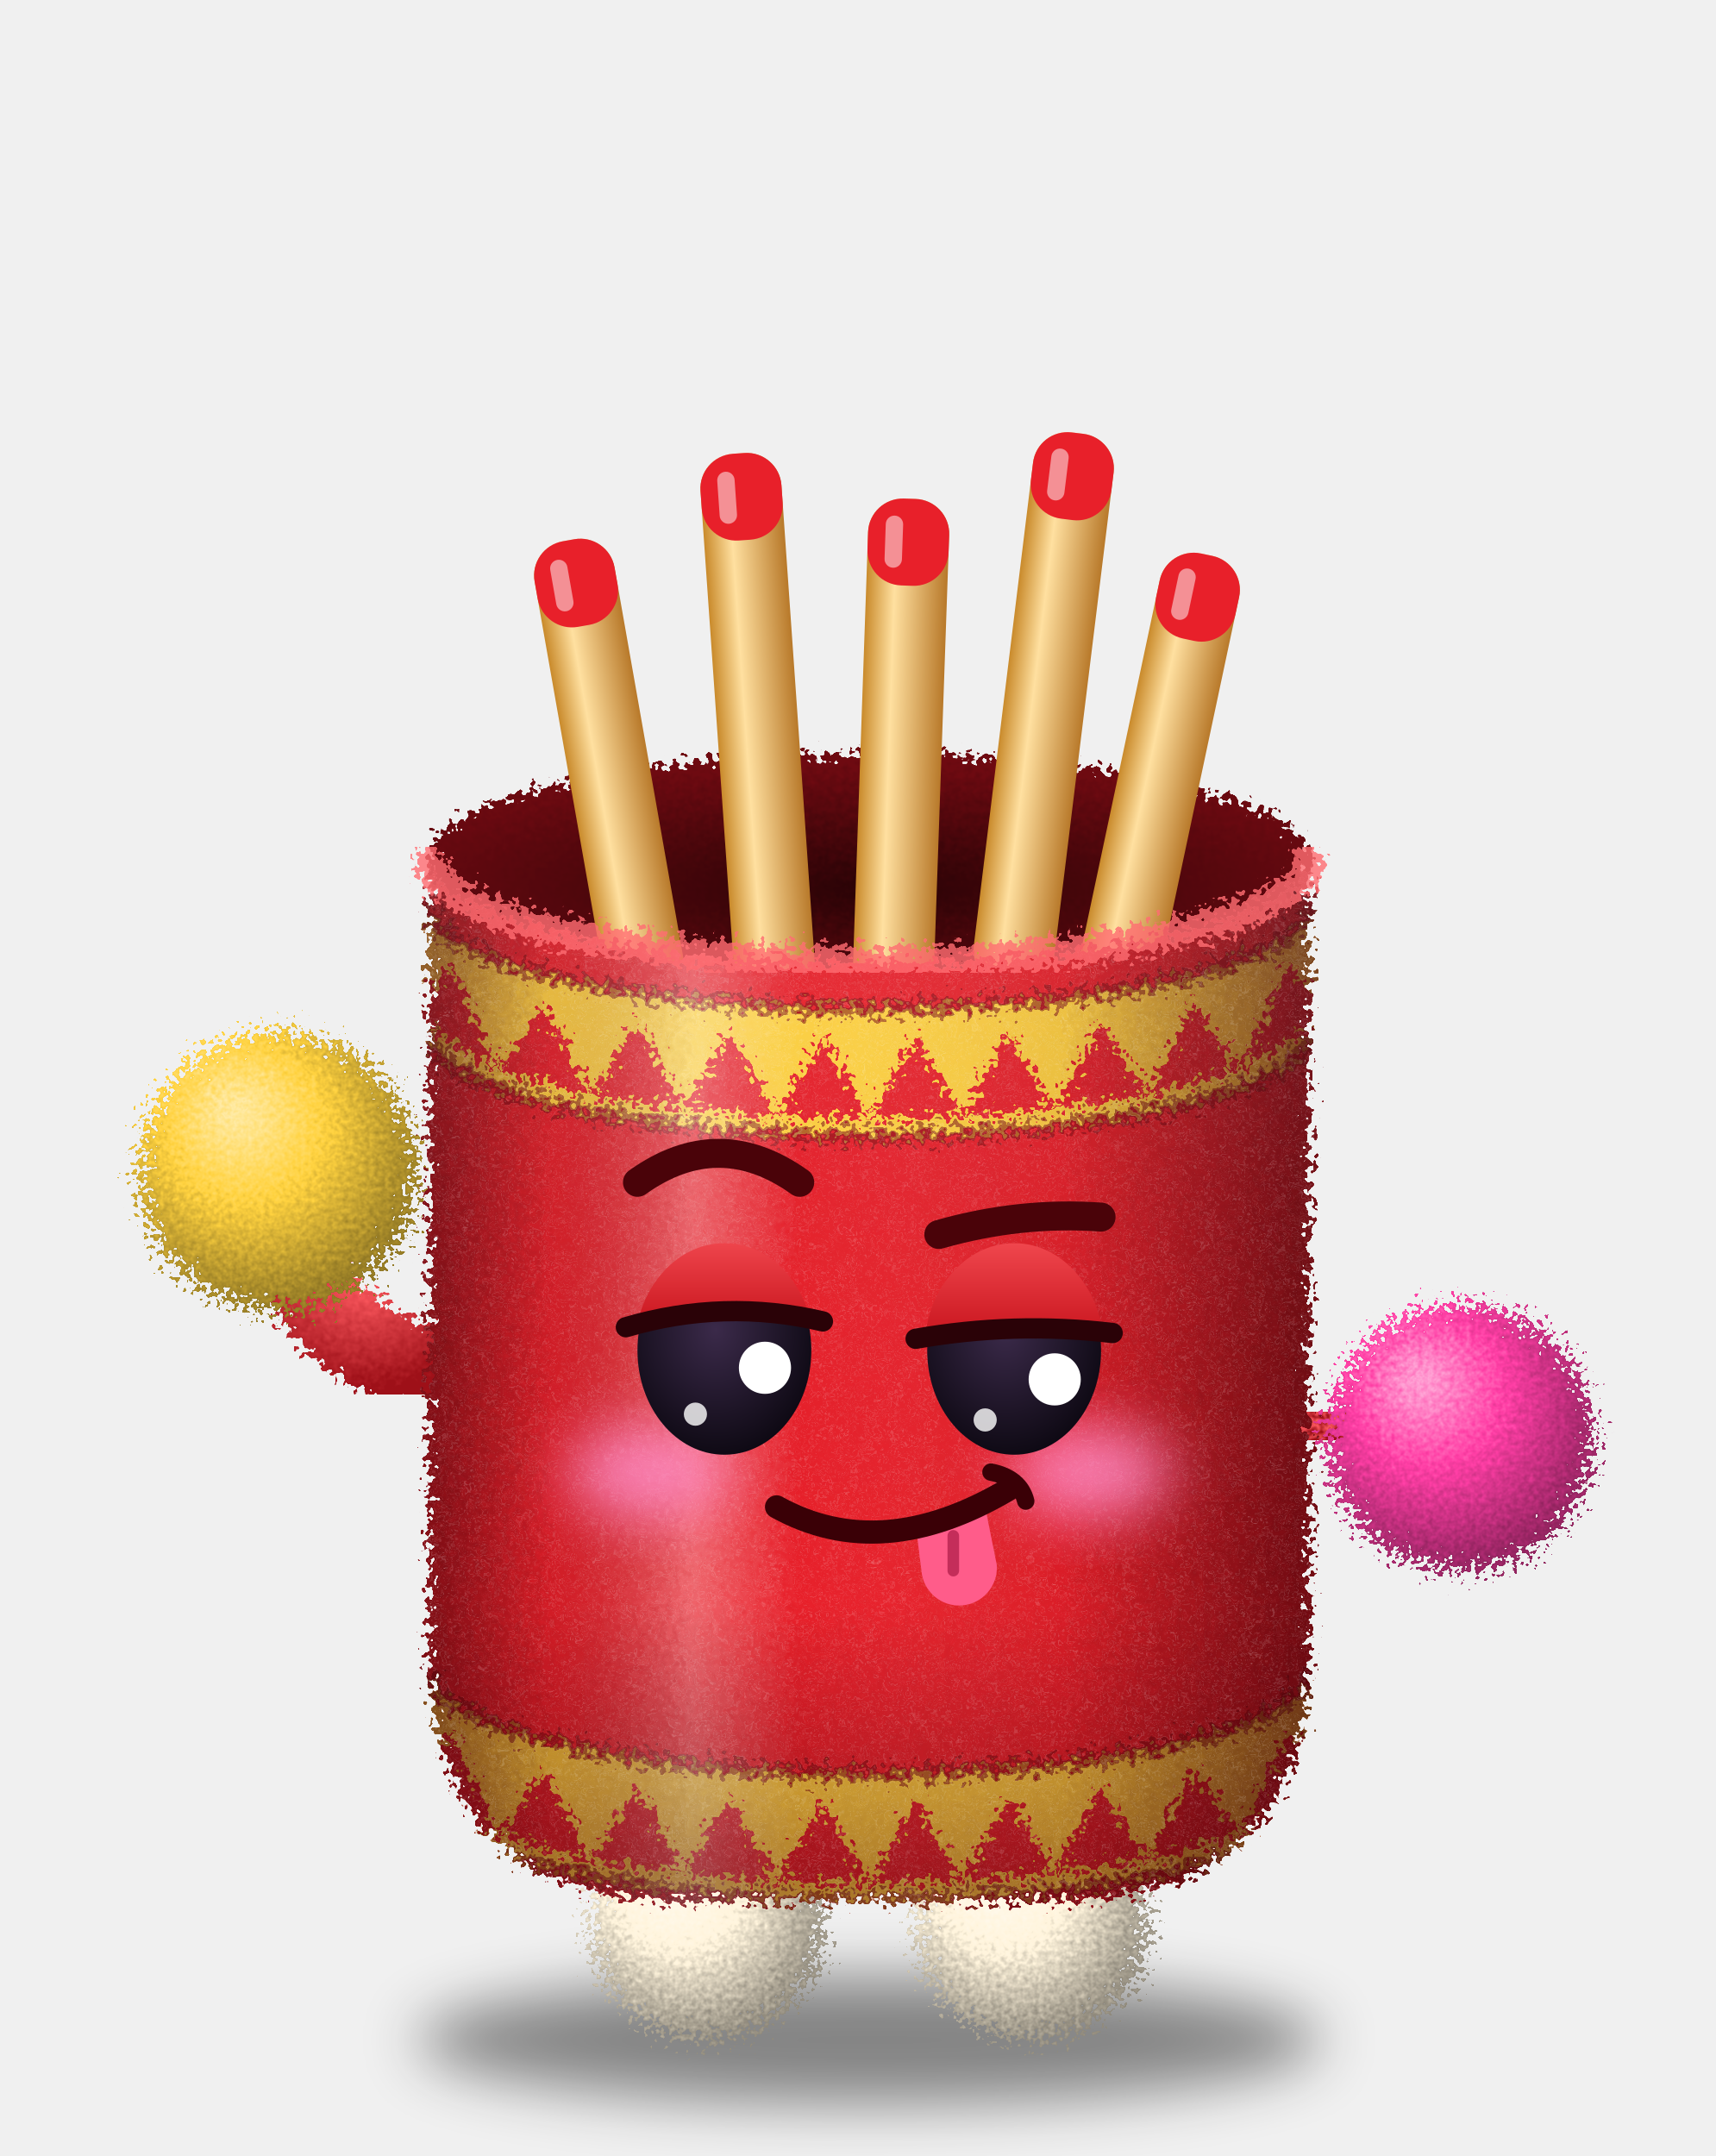
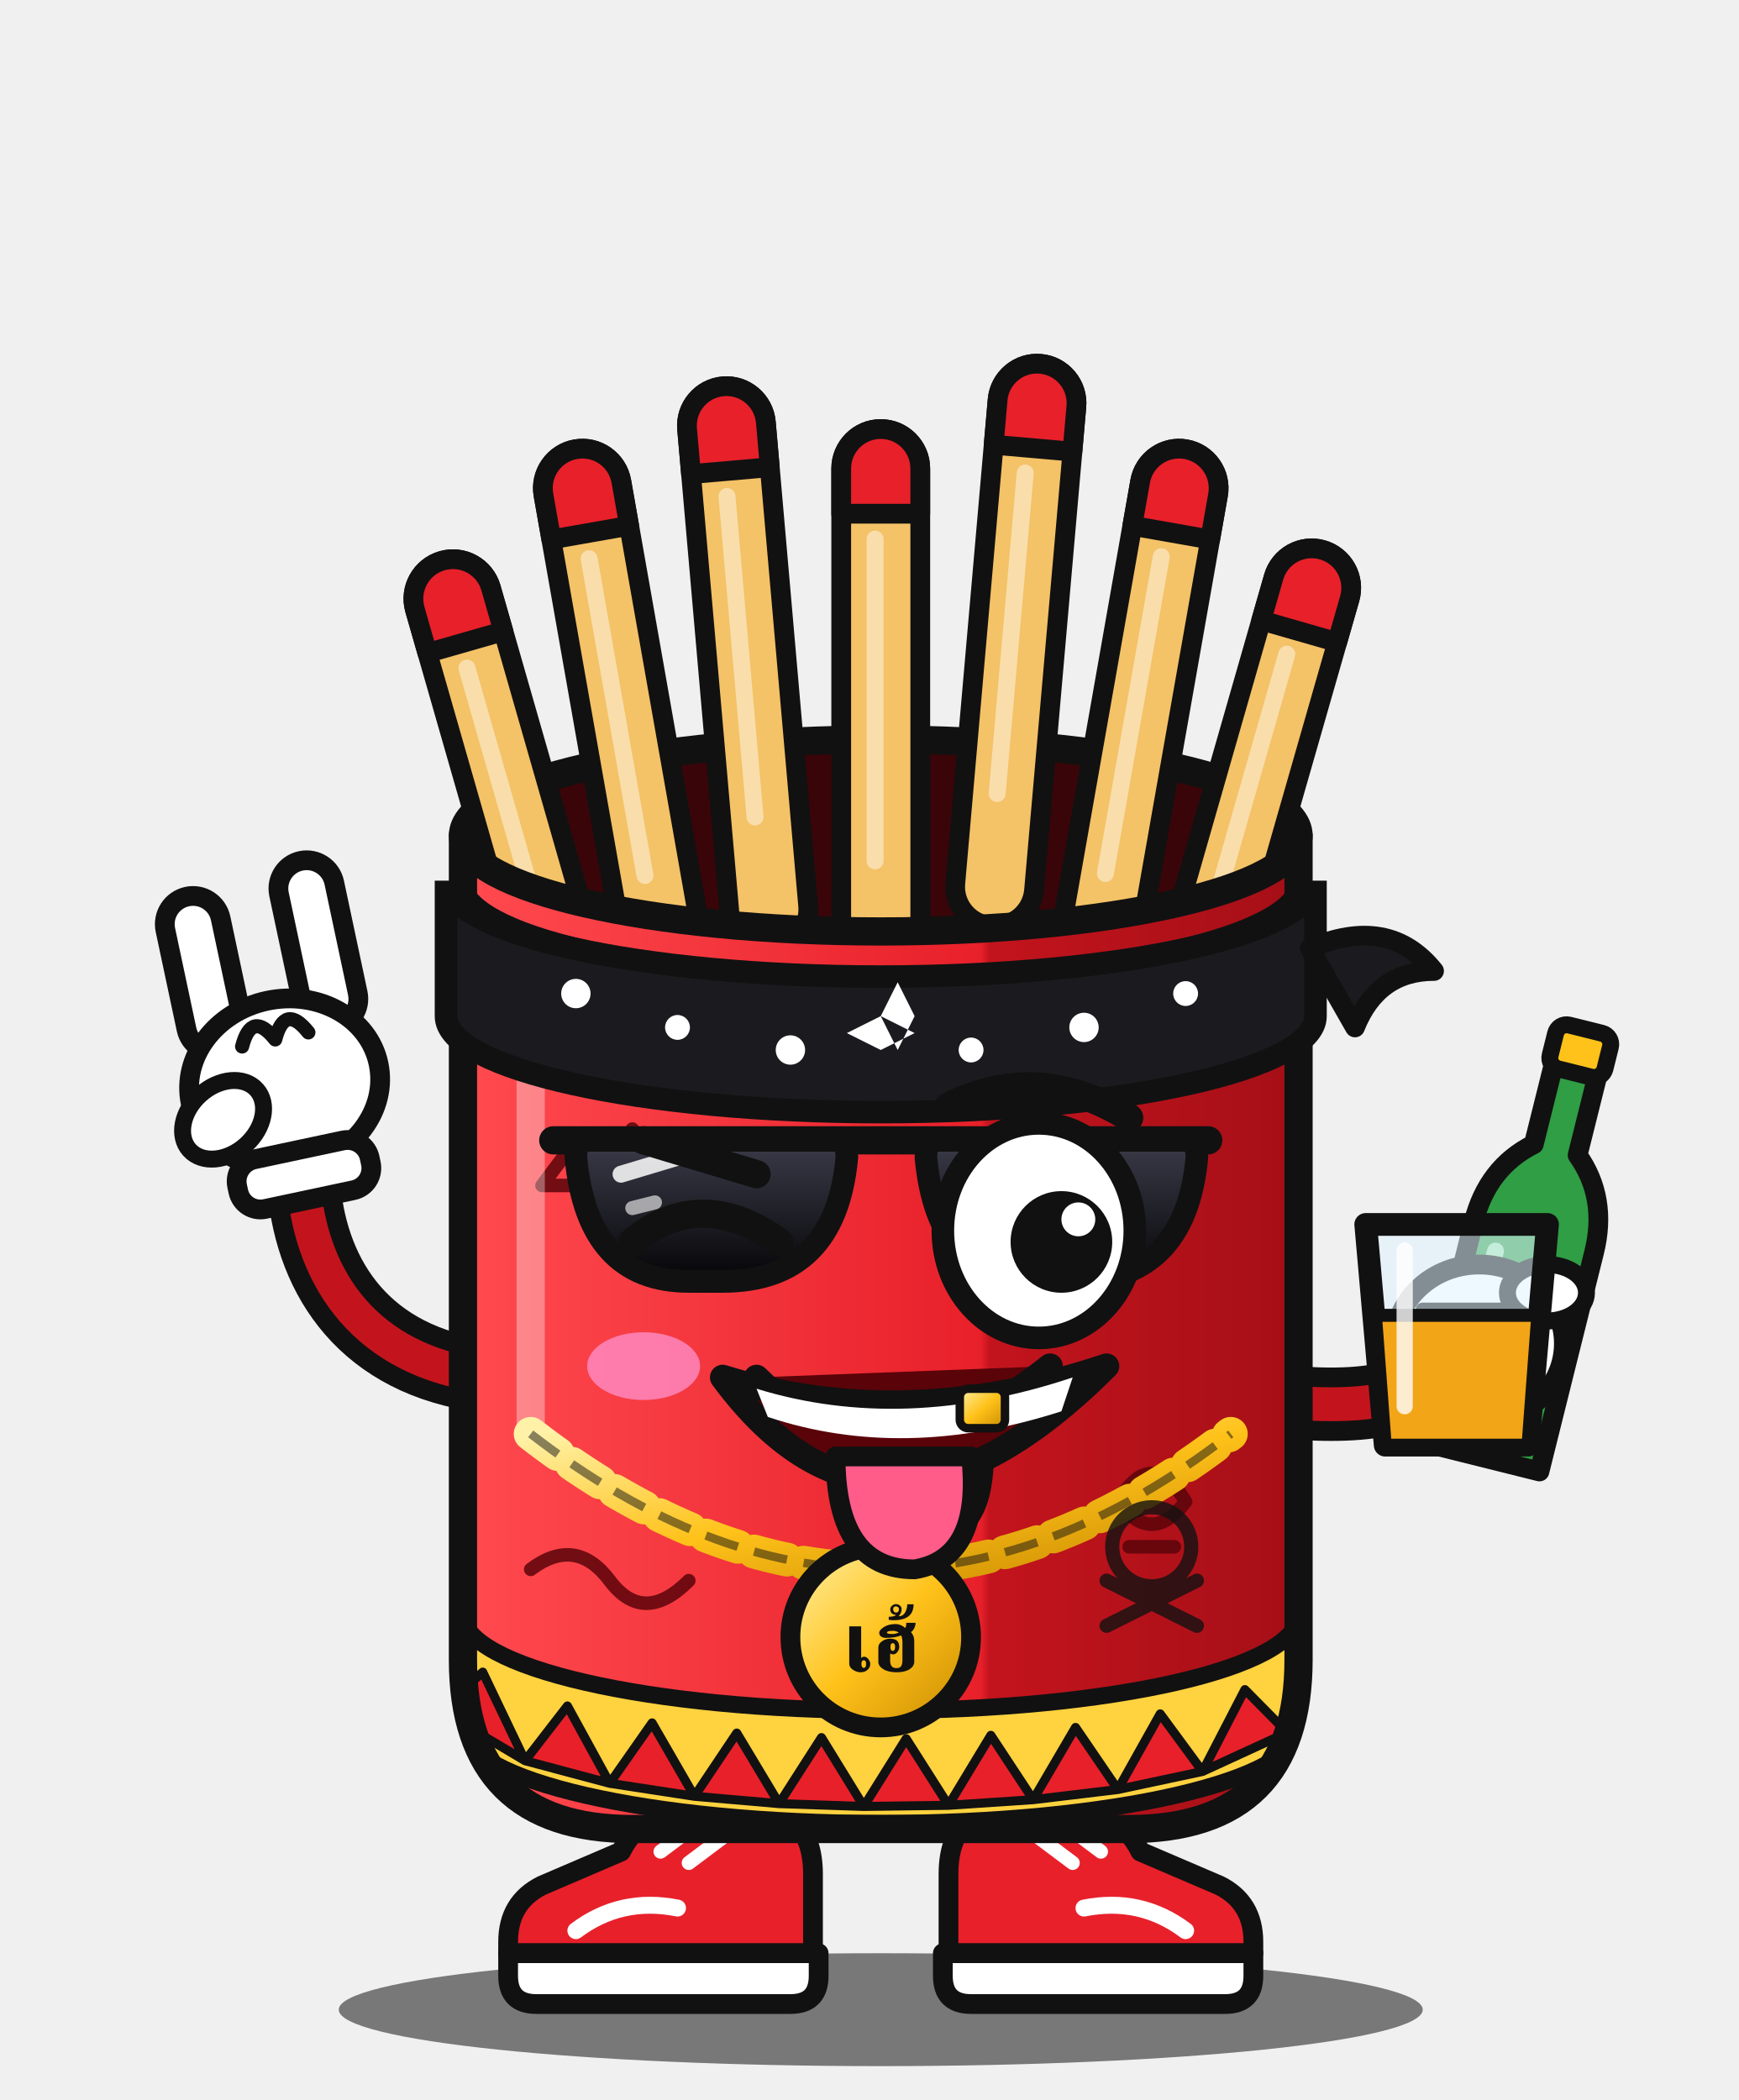
- <svg xmlns="http://www.w3.org/2000/svg" class="mascot " viewBox="-30 -52 296 372" role="img" aria-label="น้องซี้ มาสคอตเกมเซียมซี้">
+ <svg xmlns="http://www.w3.org/2000/svg" class="mascot " viewBox="-36 -52 308 372" role="img" aria-label="น้องซี้ มาสคอตเกมเซียมซี้">
  <defs>
-     <filter id="m1-fur" x="-10%" y="-10%" width="120%" height="120%">
-       <feTurbulence type="fractalNoise" baseFrequency="0.85" numOctaves="2" seed="3" result="n" />
-       <feDisplacementMap in="SourceGraphic" in2="n" scale="7" xChannelSelector="R" yChannelSelector="G" />
-     </filter>
-     <filter id="m1-shag" x="-35%" y="-35%" width="170%" height="170%">
-       <feTurbulence type="fractalNoise" baseFrequency="1.1" numOctaves="2" seed="11" result="n" />
-       <feDisplacementMap in="SourceGraphic" in2="n" scale="12" xChannelSelector="R" yChannelSelector="G" />
-     </filter>
-     <filter id="m1-fuzz" x="0" y="0" width="100%" height="100%">
-       <feTurbulence type="fractalNoise" baseFrequency="0.6 1.5" numOctaves="3" seed="5" />
-       <feColorMatrix type="matrix" values="0 0 0 0 1  0 0 0 0 1  0 0 0 0 1  0 0 0 2 -1" />
-     </filter>
-     <filter id="m1-soft" x="-50%" y="-50%" width="200%" height="200%">
-       <feGaussianBlur stdDeviation="5" />
-     </filter>
    <clipPath id="m1-clip">
-       <path d="M44 96 L44 232 Q44 276 88 276 L152 276 Q196 276 196 232 L196 96 A76 18 0 0 1 44 96 Z" />
+       <path d="M46 96 L46 242 Q46 272 76 272 L164 272 Q194 272 194 242 L194 96 A74 17 0 0 1 46 96 Z" />
    </clipPath>
-     <linearGradient id="m1-cyl" x1="0" x2="1" y1="0" y2="0">
-       <stop offset="0" stop-color="#3a0006" stop-opacity=".6" />
-       <stop offset=".14" stop-color="#3a0006" stop-opacity=".12" />
-       <stop offset=".3" stop-color="#fff" stop-opacity=".32" />
-       <stop offset=".42" stop-color="#fff" stop-opacity="0" />
-       <stop offset=".72" stop-color="#3a0006" stop-opacity=".08" />
-       <stop offset="1" stop-color="#3a0006" stop-opacity=".7" />
+     <linearGradient id="m1-cel" x1="0" x2="1">
+       <stop offset="0" stop-color="#ff4a4f" />
+       <stop offset=".62" stop-color="#E8202A" />
+       <stop offset=".63" stop-color="#c3141d" />
+       <stop offset="1" stop-color="#a50f17" />
    </linearGradient>
-     <linearGradient id="m1-cylv" x1="0" x2="0" y1="0" y2="1">
-       <stop offset="0" stop-color="#fff" stop-opacity=".1" />
-       <stop offset=".75" stop-color="#3a0006" stop-opacity="0" />
-       <stop offset="1" stop-color="#3a0006" stop-opacity=".45" />
+     <linearGradient id="m1-gold" x1="0" x2="1" y1="0" y2="1">
+       <stop offset="0" stop-color="#fff2a8" />
+       <stop offset=".5" stop-color="#FFC21A" />
+       <stop offset="1" stop-color="#c98a00" />
    </linearGradient>
-     <radialGradient id="m1-hole" cx="50%" cy="65%" r="60%">
-       <stop offset="0" stop-color="#2a0306" />
-       <stop offset="1" stop-color="#6e0a11" />
-     </radialGradient>
-     <linearGradient id="m1-stick" x1="0" x2="1">
-       <stop offset="0" stop-color="#c98a2b" />
-       <stop offset=".35" stop-color="#ffe0a0" />
-       <stop offset="1" stop-color="#b8792a" />
+     <linearGradient id="m1-lens" x1="0" x2="0" y1="0" y2="1">
+       <stop offset="0" stop-color="#3b3b4a" />
+       <stop offset="1" stop-color="#050507" />
    </linearGradient>
-     <radialGradient id="m1-badge" cx="40%" cy="35%" r="70%">
-       <stop offset="0" stop-color="#fff" />
-       <stop offset="1" stop-color="#f3dfb6" />
-     </radialGradient>
-     <radialGradient id="m1-eye" cx="45%" cy="40%" r="65%">
-       <stop offset="0" stop-color="#3b2a4a" />
-       <stop offset="1" stop-color="#0b0710" />
-     </radialGradient>
-     <radialGradient id="m1-arm" cx="40%" cy="35%" r="70%">
-       <stop offset="0" stop-color="#ff5a60" />
-       <stop offset="1" stop-color="#9e1018" />
-     </radialGradient>
-     <clipPath id="m1-eyeclipL">
-       <ellipse cx="95" cy="175" rx="15.5" ry="18.5" />
-     </clipPath>
-     <clipPath id="m1-eyeclipR">
-       <ellipse cx="145" cy="175" rx="15.5" ry="18.5" />
-     </clipPath>
-     <linearGradient id="m1-lid" x1="0" x2="0" y1="0" y2="1">
-       <stop offset="0" stop-color="#ff5a60" />
-       <stop offset="1" stop-color="#c8141d" />
-     </linearGradient>
-     <radialGradient id="m1-pom0" cx="42%" cy="38%" r="65%" fx="34%" fy="28%">
-       <stop offset="0" stop-color="#ffeba9" />
-       <stop offset=".45" stop-color="#FFD23F" />
-       <stop offset="1" stop-color="#8c7423" />
-     </radialGradient>
-     <radialGradient id="m1-pom1" cx="42%" cy="38%" r="65%" fx="34%" fy="28%">
-       <stop offset="0" stop-color="#ffa8d7" />
-       <stop offset=".45" stop-color="#FF3EA5" />
-       <stop offset="1" stop-color="#8c225b" />
-     </radialGradient>
-     <radialGradient id="m1-pom2" cx="42%" cy="38%" r="65%" fx="34%" fy="28%">
-       <stop offset="0" stop-color="#fffaef" />
-       <stop offset=".45" stop-color="#FFF4DC" />
-       <stop offset="1" stop-color="#8c8679" />
-     </radialGradient>
-     <radialGradient id="m1-pom3" cx="42%" cy="38%" r="65%" fx="34%" fy="28%">
-       <stop offset="0" stop-color="#fffaef" />
-       <stop offset=".45" stop-color="#FFF4DC" />
-       <stop offset="1" stop-color="#8c8679" />
-     </radialGradient>
  </defs>
-   <ellipse class="ground" cx="120" cy="300" rx="78" ry="11" fill="#000" opacity=".45" filter="url(#m1-soft)" />
+   <ellipse class="ground" cx="120" cy="304" rx="96" ry="10" fill="#000" opacity=".5" />
  <g class="mascot-dance">
    <g class="mascot-shake">
-       <ellipse cx="120" cy="96" rx="76" ry="18" fill="url(#m1-hole)" filter="url(#m1-fur)" />
+       <ellipse cx="120" cy="96" rx="74" ry="17" fill="#3a0508" stroke="#111111" stroke-width="5" />
      <g class="sticks">
-         <g transform="rotate(-10 82 120)">
-           <rect x="75" y="40" width="14" height="96" rx="6" fill="url(#m1-stick)" />
-           <rect x="75" y="40" width="14" height="15" rx="6" fill="#E8202A" />
-           <rect x="78" y="43" width="3" height="9" rx="1.5" fill="#fff" opacity=".5" />
+         <g transform="rotate(-16 66 130)">
+           <rect x="59" y="44" width="14" height="100" rx="7" fill="#F4C267" stroke="#111111" stroke-width="3.5" />
+           <rect x="63.5" y="62" width="3" height="60" rx="1.5" fill="#fff" opacity=".45" />
+           <path d="M59 59 V51 a7 7 0 0 1 14 0 V59 Z" fill="#E8202A" stroke="#111111" stroke-width="3.5" stroke-linejoin="round" />
        </g>
-         <g transform="rotate(-4 104 120)">
-           <rect x="97" y="26" width="14" height="96" rx="6" fill="url(#m1-stick)" />
-           <rect x="97" y="26" width="14" height="15" rx="6" fill="#E8202A" />
-           <rect x="100" y="29" width="3" height="9" rx="1.5" fill="#fff" opacity=".5" />
+         <g transform="rotate(-10 84 130)">
+           <rect x="77" y="26" width="14" height="100" rx="7" fill="#F4C267" stroke="#111111" stroke-width="3.5" />
+           <rect x="81.5" y="44" width="3" height="60" rx="1.5" fill="#fff" opacity=".45" />
+           <path d="M77 41 V33 a7 7 0 0 1 14 0 V41 Z" fill="#E8202A" stroke="#111111" stroke-width="3.5" stroke-linejoin="round" />
        </g>
-         <g transform="rotate(2 124 120)">
-           <rect x="117" y="34" width="14" height="96" rx="6" fill="url(#m1-stick)" />
-           <rect x="117" y="34" width="14" height="15" rx="6" fill="#E8202A" />
-           <rect x="120" y="37" width="3" height="9" rx="1.5" fill="#fff" opacity=".5" />
+         <g transform="rotate(-5 102 130)">
+           <rect x="95" y="16" width="14" height="100" rx="7" fill="#F4C267" stroke="#111111" stroke-width="3.5" />
+           <rect x="99.5" y="34" width="3" height="60" rx="1.5" fill="#fff" opacity=".45" />
+           <path d="M95 31 V23 a7 7 0 0 1 14 0 V31 Z" fill="#E8202A" stroke="#111111" stroke-width="3.5" stroke-linejoin="round" />
        </g>
-         <g transform="rotate(7 144 120)">
-           <rect x="137" y="22" width="14" height="96" rx="6" fill="url(#m1-stick)" />
-           <rect x="137" y="22" width="14" height="15" rx="6" fill="#E8202A" />
-           <rect x="140" y="25" width="3" height="9" rx="1.5" fill="#fff" opacity=".5" />
+         <g transform="rotate(0 120 130)">
+           <rect x="113" y="24" width="14" height="100" rx="7" fill="#F4C267" stroke="#111111" stroke-width="3.5" />
+           <rect x="117.5" y="42" width="3" height="60" rx="1.5" fill="#fff" opacity=".45" />
+           <path d="M113 39 V31 a7 7 0 0 1 14 0 V39 Z" fill="#E8202A" stroke="#111111" stroke-width="3.5" stroke-linejoin="round" />
        </g>
-         <g transform="rotate(12 162 120)">
-           <rect x="155" y="42" width="14" height="96" rx="6" fill="url(#m1-stick)" />
-           <rect x="155" y="42" width="14" height="15" rx="6" fill="#E8202A" />
-           <rect x="158" y="45" width="3" height="9" rx="1.5" fill="#fff" opacity=".5" />
+         <g transform="rotate(5 138 130)">
+           <rect x="131" y="12" width="14" height="100" rx="7" fill="#F4C267" stroke="#111111" stroke-width="3.5" />
+           <rect x="135.5" y="30" width="3" height="60" rx="1.5" fill="#fff" opacity=".45" />
+           <path d="M131 27 V19 a7 7 0 0 1 14 0 V27 Z" fill="#E8202A" stroke="#111111" stroke-width="3.5" stroke-linejoin="round" />
+         </g>
+         <g transform="rotate(10 156 130)">
+           <rect x="149" y="26" width="14" height="100" rx="7" fill="#F4C267" stroke="#111111" stroke-width="3.5" />
+           <rect x="153.5" y="44" width="3" height="60" rx="1.5" fill="#fff" opacity=".45" />
+           <path d="M149 41 V33 a7 7 0 0 1 14 0 V41 Z" fill="#E8202A" stroke="#111111" stroke-width="3.5" stroke-linejoin="round" />
+         </g>
+         <g transform="rotate(16 174 130)">
+           <rect x="167" y="42" width="14" height="100" rx="7" fill="#F4C267" stroke="#111111" stroke-width="3.5" />
+           <rect x="171.5" y="60" width="3" height="60" rx="1.5" fill="#fff" opacity=".45" />
+           <path d="M167 57 V49 a7 7 0 0 1 14 0 V57 Z" fill="#E8202A" stroke="#111111" stroke-width="3.5" stroke-linejoin="round" />
        </g>
      </g>
      <g class="foot foot-l">
-         <circle cx="92" cy="280" r="20" fill="url(#m1-pom2)" filter="url(#m1-shag)" />
+         <g transform="translate(92 0) scale(-1 1)">
+           <rect x="-6" y="262" width="12" height="18" fill="#3a3a46" stroke="#111111" stroke-width="2.5" />
+           <path d="M-16 280 q0 -12 12 -12 h8 q10 0 14 8 l14 6 q6 3 6 10 v2 H-16 Z" fill="#E8202A" stroke="#111111" stroke-width="3.5" stroke-linejoin="round" />
+           <path d="M-17 294 H38 v4 q0 5 -5 5 H-12 q-5 0 -5 -5 Z" fill="#fff" stroke="#111111" stroke-width="3.5" stroke-linejoin="round" />
+           <path d="M-2 272 l8 6 M3 270 l8 6" stroke="#fff" stroke-width="2.5" stroke-linecap="round" />
+           <path d="M8 286 q10 -2 18 4" fill="none" stroke="#fff" stroke-width="3" stroke-linecap="round" />
+         </g>
      </g>
      <g class="foot foot-r">
-         <circle cx="148" cy="280" r="20" fill="url(#m1-pom3)" filter="url(#m1-shag)" />
+         <g transform="translate(148 0) scale(1 1)">
+           <rect x="-6" y="262" width="12" height="18" fill="#3a3a46" stroke="#111111" stroke-width="2.5" />
+           <path d="M-16 280 q0 -12 12 -12 h8 q10 0 14 8 l14 6 q6 3 6 10 v2 H-16 Z" fill="#E8202A" stroke="#111111" stroke-width="3.5" stroke-linejoin="round" />
+           <path d="M-17 294 H38 v4 q0 5 -5 5 H-12 q-5 0 -5 -5 Z" fill="#fff" stroke="#111111" stroke-width="3.5" stroke-linejoin="round" />
+           <path d="M-2 272 l8 6 M3 270 l8 6" stroke="#fff" stroke-width="2.5" stroke-linecap="round" />
+           <path d="M8 286 q10 -2 18 4" fill="none" stroke="#fff" stroke-width="3" stroke-linecap="round" />
+         </g>
      </g>
      <g class="arm arm-l">
-         <path d="M52 186 C32 184 22 172 20 160" fill="none" stroke="url(#m1-arm)" stroke-width="15" stroke-linecap="round" filter="url(#m1-fur)" />
-         <circle cx="18" cy="150" r="24" fill="url(#m1-pom0)" filter="url(#m1-shag)" />
+         <path d="M52 192 C30 190 20 176 18 160" fill="none" stroke="#111111" stroke-width="13" stroke-linecap="round" />
+         <path d="M52 192 C30 190 20 176 18 160" fill="none" stroke="#c3141d" stroke-width="6" stroke-linecap="round" />
+         <g transform="translate(14 138) rotate(-12)">
+           <rect x="-15" y="-34" width="10" height="28" rx="5" fill="#fff" stroke="#111111" stroke-width="3.5" />
+           <rect x="6" y="-36" width="10" height="30" rx="5" fill="#fff" stroke="#111111" stroke-width="3.5" />
+           <ellipse cx="0" cy="2" rx="17" ry="15" fill="#fff" stroke="#111111" stroke-width="3.5" />
+           <path d="M-6 -6 q3 -6 6 0 M0 -6 q3 -6 6 0" fill="none" stroke="#111111" stroke-width="2.5" stroke-linecap="round" />
+           <ellipse cx="-12" cy="6" rx="8" ry="6" fill="#fff" stroke="#111111" stroke-width="3" transform="rotate(-30 -12 6)" />
+           <rect x="-12" y="14" width="24" height="9" rx="4" fill="#fff" stroke="#111111" stroke-width="3.5" />
+         </g>
      </g>
      <g class="arm arm-r">
-         <path d="M188 192 C202 194 210 196 216 196" fill="none" stroke="url(#m1-arm)" stroke-width="15" stroke-linecap="round" filter="url(#m1-fur)" />
-         <circle cx="222" cy="196" r="23" fill="url(#m1-pom1)" filter="url(#m1-shag)" />
+         <path d="M188 196 C206 198 214 196 222 190" fill="none" stroke="#111111" stroke-width="13" stroke-linecap="round" />
+         <path d="M188 196 C206 198 214 196 222 190" fill="none" stroke="#c3141d" stroke-width="6" stroke-linecap="round" />
+         <g class="look-cool" transform="translate(226 206) rotate(14)">
+           <path d="M-11 0 V-40 q0 -10 7 -16 V-72 h8 V-56 q7 6 7 16 V0 Z" fill="#2f9e44" stroke="#111111" stroke-width="3.5" stroke-linejoin="round" />
+           <rect x="-5" y="-78" width="10" height="8" rx="2" fill="#FFC21A" stroke="#111111" stroke-width="3" />
+           <path d="M-6 -36 V-8" stroke="#bff5c9" stroke-width="3" stroke-linecap="round" opacity=".8" />
+           <rect x="-11" y="-30" width="22" height="13" fill="#FFF4DC" stroke="#111111" stroke-width="2.5" />
+         </g>
+         <g transform="translate(226 186)">
+           <ellipse cx="0" cy="0" rx="15" ry="14" fill="#fff" stroke="#111111" stroke-width="3.5" />
+           <path d="M-10 -6 h18 M-10 0 h18 M-10 6 h16" stroke="#111111" stroke-width="2.5" stroke-linecap="round" />
+           <ellipse cx="12" cy="-9" rx="7" ry="5" fill="#fff" stroke="#111111" stroke-width="3" />
+         </g>
+         <g class="look-wink" transform="translate(222 204) scale(1.15)">
+           <path d="M-14 -34 L14 -34 L11 0 L-11 0 Z" fill="#dff3ff" fill-opacity=".55" stroke="#111111" stroke-width="3.5" stroke-linejoin="round" />
+           <path d="M-12.5 -20 L12.5 -20 L11 0 L-11 0 Z" fill="#f2a516" stroke="#111111" stroke-width="2" />
+           <path d="M-8 -30 V-6" stroke="#fff" stroke-width="2.5" stroke-linecap="round" opacity=".8" />
+         </g>
      </g>
      <g class="body">
-         <g filter="url(#m1-fur)">
-           <path d="M44 96 L44 232 Q44 276 88 276 L152 276 Q196 276 196 232 L196 96 A76 18 0 0 1 44 96 Z" fill="#E8202A" />
-           <g clip-path="url(#m1-clip)">
-             <path d="M44 104 A76 18 0 0 0 196 104 L196 126 A76 18 0 0 1 44 126 Z" fill="#FFD23F" />
-             <path d="M40 123.0 L48 114.8 L56 132.7 Z M56 132.7 L64 121.2 L72 137.0 Z M72 137.0 L80 124.3 L88 139.3 Z M88 139.3 L96 126.1 L104 140.6 Z M104 140.6 L112 126.9 L120 141.0 Z M120 141.0 L128 126.9 L136 140.6 Z M136 140.6 L144 126.1 L152 139.3 Z M152 139.3 L160 124.3 L168 137.0 Z M168 137.0 L176 121.2 L184 132.7 Z M184 132.7 L192 114.8 L200 123.0 Z" fill="#E8202A" />
-             <path d="M44 104 A76 18 0 0 0 196 104 M44 126 A76 18 0 0 0 196 126" fill="none" stroke="#7a0b12" stroke-width="2.5" opacity=".55" />
-             <path d="M44 236 A76 18 0 0 0 196 236 L196 258 A76 18 0 0 1 44 258 Z" fill="#FFD23F" />
-             <path d="M40 255.0 L48 246.8 L56 264.7 Z M56 264.7 L64 253.2 L72 269.0 Z M72 269.0 L80 256.3 L88 271.3 Z M88 271.3 L96 258.1 L104 272.6 Z M104 272.6 L112 258.9 L120 273.0 Z M120 273.0 L128 258.9 L136 272.6 Z M136 272.6 L144 258.1 L152 271.3 Z M152 271.3 L160 256.3 L168 269.0 Z M168 269.0 L176 253.2 L184 264.7 Z M184 264.7 L192 246.8 L200 255.0 Z" fill="#E8202A" />
-             <path d="M44 236 A76 18 0 0 0 196 236 M44 258 A76 18 0 0 0 196 258" fill="none" stroke="#7a0b12" stroke-width="2.5" opacity=".55" />
-             <rect x="44" y="70" width="152" height="206" fill="url(#m1-cyl)" />
-             <rect x="44" y="70" width="152" height="206" fill="url(#m1-cylv)" />
-             <rect x="44" y="70" width="152" height="206" filter="url(#m1-fuzz)" opacity=".28" />
+         <path d="M46 96 L46 242 Q46 272 76 272 L164 272 Q194 272 194 242 L194 96 A74 17 0 0 1 46 96 Z" fill="url(#m1-cel)" />
+         <g clip-path="url(#m1-clip)">
+           <path d="M46 104 A74 17 0 0 0 194 104 L194 124 A74 17 0 0 1 46 124 Z" fill="#FFD23F" stroke="#111111" stroke-width="3" />
+           <path d="M42 121.0 L49.5 114.2 L57 129.9 Z M57 129.9 L64.5 120.2 L72 133.9 Z M72 133.9 L79.5 123.2 L87 136.2 Z M87 136.2 L94.5 125.0 L102 137.5 Z M102 137.5 L109.5 125.8 L117 138.0 Z M117 138.0 L124.5 126.0 L132 137.8 Z M132 137.8 L139.5 125.4 L147 136.8 Z M147 136.8 L154.5 124.0 L162 135.0 Z M162 135.0 L169.5 121.6 L177 131.8 Z M177 131.8 L184.5 117.3 L192 124.9 Z M192 124.9 L199.5 109.0 L207 121.0 Z" fill="#E8202A" stroke="#111111" stroke-width="1.6" stroke-linejoin="round" />
+           <path d="M46 234 A74 17 0 0 0 194 234 L194 254 A74 17 0 0 1 46 254 Z" fill="#FFD23F" stroke="#111111" stroke-width="3" />
+           <path d="M42 251.0 L49.5 244.2 L57 259.9 Z M57 259.9 L64.5 250.2 L72 263.9 Z M72 263.9 L79.5 253.2 L87 266.2 Z M87 266.2 L94.5 255.0 L102 267.5 Z M102 267.5 L109.5 255.8 L117 268.0 Z M117 268.0 L124.5 256.0 L132 267.8 Z M132 267.8 L139.5 255.4 L147 266.8 Z M147 266.8 L154.5 254.0 L162 265.0 Z M162 265.0 L169.5 251.6 L177 261.8 Z M177 261.8 L184.5 247.3 L192 254.9 Z M192 254.9 L199.5 239.0 L207 251.0 Z" fill="#E8202A" stroke="#111111" stroke-width="1.6" stroke-linejoin="round" />
+           <g fill="none" stroke="#5a0309" stroke-width="2.4" stroke-linecap="round" stroke-linejoin="round" opacity=".85">
+             <path d="M60 158 l6 -8 l5 6 l5 -8 l4 10 Z" />
+             <path d="M162 214 q6 -10 12 0 q-6 8 -12 0 M164 222 l8 0" />
+             <path d="M58 226 q8 -6 14 2 q6 8 14 0" />
          </g>
        </g>
-         <path d="M44 96 A76 18 0 0 0 196 96" fill="none" stroke="#ff6d72" stroke-width="5" stroke-linecap="round" opacity=".8" filter="url(#m1-fur)" />
+         <path d="M46 96 L46 242 Q46 272 76 272 L164 272 Q194 272 194 242 L194 96 A74 17 0 0 1 46 96 Z" fill="none" stroke="#111111" stroke-width="5" stroke-linejoin="round" />
+         <path d="M58 130 V200" stroke="#fff" stroke-width="5" stroke-linecap="round" opacity=".35" />
      </g>
-       <g class="face" transform="translate(0 6)">
-         <ellipse cx="82" cy="196" rx="14" ry="8" fill="#FF8CC6" opacity=".85" filter="url(#m1-soft)" />
-         <ellipse cx="158" cy="196" rx="14" ry="8" fill="#FF8CC6" opacity=".85" filter="url(#m1-soft)" />
-         <g class="brows" fill="none" stroke="#4a0309" stroke-width="5" stroke-linecap="round">
-           <path d="M80 146 Q94 136 108 146" />
-           <path d="M132 155 Q146 151 160 152" />
+       <g class="face look-cool">
+         <path d="M78 140 Q92 128 106 136" fill="none" stroke="#111111" stroke-width="5" stroke-linecap="round" />
+         <path d="M136 140 Q150 136 162 142" fill="none" stroke="#111111" stroke-width="5" stroke-linecap="round" />
+         <path d="M62 150 H178" stroke="#111111" stroke-width="5" stroke-linecap="round" />
+         <path d="M66 150 H112 q2 0 2 3 q-2 22 -22 22 h-6 q-18 0 -20 -22 q0 -3 2 -3 Z" fill="url(#m1-lens)" stroke="#111111" stroke-width="4" stroke-linejoin="round" />
+         <path d="M128 150 H174 q2 0 2 3 q-2 22 -22 22 h-6 q-18 0 -20 -22 q0 -3 2 -3 Z" fill="url(#m1-lens)" stroke="#111111" stroke-width="4" stroke-linejoin="round" />
+         <path d="M74 156 l10 -3 M134 156 l10 -3" stroke="#fff" stroke-width="3" stroke-linecap="round" opacity=".85" />
+         <path d="M76 162 l4 -1 M136 162 l4 -1" stroke="#fff" stroke-width="2.5" stroke-linecap="round" opacity=".6" />
+         <path d="M98 192 Q120 214 150 190" fill="#5a0309" stroke="#111111" stroke-width="4.5" stroke-linejoin="round" stroke-linecap="round" />
+         <g class="tongue">
+           <path d="M118 200 q-2 18 10 20 q12 1 10 -20 Z" fill="#FF5C8A" stroke="#111111" stroke-width="3.5" stroke-linejoin="round" />
+           <path d="M128 204 v8" stroke="#c42d5a" stroke-width="2" stroke-linecap="round" />
        </g>
+         <path d="M140 194 l-3 8 l-4 -6 Z" fill="#fff" stroke="#111111" stroke-width="2" stroke-linejoin="round" />
+         <path d="M58 202 Q120 250 182 202" fill="none" stroke="url(#m1-gold)" stroke-width="6" stroke-dasharray="6 3" stroke-linecap="round" />
+         <path d="M58 202 Q120 250 182 202" fill="none" stroke="#111111" stroke-width="1.5" opacity=".5" stroke-dasharray="6 3" />
+         <circle cx="120" cy="238" r="16" fill="url(#m1-gold)" stroke="#111111" stroke-width="3.5" />
+         <text x="120" y="244" text-anchor="middle" font-size="15" font-weight="800" fill="#111111" font-family="Kanit, system-ui, sans-serif">เฮ้</text>
+       </g>
+       <g class="face look-wink">
+         <path d="M43 104 A77 17 0 0 0 197 104 L197 128 A77 17 0 0 1 43 128 Z" fill="#1b1b1f" stroke="#111111" stroke-width="4" />
+         <g fill="#fff">
+           <circle cx="66" cy="124" r="2.6" />
+           <circle cx="84" cy="130" r="2.2" />
+           <circle cx="104" cy="134" r="2.6" />
+           <circle cx="136" cy="134" r="2.2" />
+           <circle cx="156" cy="130" r="2.6" />
+           <circle cx="174" cy="124" r="2.2" />
+           <path d="M120 128 l3 -6 l3 6 l-3 6 Z M114 131 l6 -3 l0 6 Z M126 131 l-6 -3 l0 6 Z" />
+         </g>
+         <path d="M196 116 q14 -6 22 4 q-10 0 -14 10 Z" fill="#1b1b1f" stroke="#111111" stroke-width="3.5" stroke-linejoin="round" />
+         <path d="M76 168 q12 -10 26 0" fill="none" stroke="#111111" stroke-width="5" stroke-linecap="round" />
+         <path d="M78 150 l20 6" stroke="#111111" stroke-width="5" stroke-linecap="round" />
        <g class="eyes">
-           <ellipse cx="95" cy="175" rx="15" ry="18" fill="url(#m1-eye)" />
-           <ellipse cx="145" cy="175" rx="15" ry="18" fill="url(#m1-eye)" />
-           <g clip-path="url(#m1-eyeclipL)">
-             <path d="M76 150 H114 V170 Q95 166 76 171 Z" fill="url(#m1-lid)" />
-           </g>
-           <g clip-path="url(#m1-eyeclipR)">
-             <path d="M126 150 H164 V172 Q145 170 126 173 Z" fill="url(#m1-lid)" />
-           </g>
-           <path d="M78 171 Q95 166 112 170" fill="none" stroke="#2a0207" stroke-width="3.5" stroke-linecap="round" />
-           <path d="M128 173 Q145 170 162 172" fill="none" stroke="#2a0207" stroke-width="3.5" stroke-linecap="round" />
-           <circle cx="102" cy="178" r="4.5" fill="#fff" />
-           <circle cx="152" cy="180" r="4.5" fill="#fff" />
-           <circle cx="90" cy="186" r="2" fill="#fff" opacity=".8" />
-           <circle cx="140" cy="187" r="2" fill="#fff" opacity=".8" />
+           <ellipse cx="148" cy="166" rx="17" ry="19" fill="#fff" stroke="#111111" stroke-width="4" />
+           <circle cx="152" cy="168" r="9" fill="#111111" />
+           <circle cx="155" cy="164" r="3" fill="#fff" />
        </g>
+         <path d="M132 144 q16 -8 32 2" fill="none" stroke="#111111" stroke-width="5" stroke-linecap="round" />
+         <ellipse cx="78" cy="190" rx="10" ry="6" fill="#FF8CC6" opacity=".8" />
+         <path d="M92 192 Q120 230 160 190 Q124 202 92 192 Z" fill="#5a0309" stroke="#111111" stroke-width="4.5" stroke-linejoin="round" />
+         <path d="M98 194 Q124 202 154 192 l-2 6 Q124 207 100 199 Z" fill="#fff" />
+         <rect x="134" y="194" width="8" height="7" rx="1.5" fill="url(#m1-gold)" stroke="#111111" stroke-width="1.5" />
        <g class="tongue">
-           <path d="M128 205 l1 8 a6.5 6.5 0 0 0 13 -1 l-2 -10" fill="#FF5C8A" />
-           <path d="M134.5 207 v6" stroke="#c42d5a" stroke-width="2" stroke-linecap="round" />
+           <path d="M112 206 q0 20 14 20 q12 -2 10 -20 Z" fill="#FF5C8A" stroke="#111111" stroke-width="3.5" stroke-linejoin="round" />
        </g>
-         <path d="M104 202 Q122 212 144 199" fill="none" stroke="#3a0006" stroke-width="4" stroke-linecap="round" />
-         <path d="M141 196 q5 1 6 5" fill="none" stroke="#3a0006" stroke-width="3" stroke-linecap="round" />
+         <g fill="none" stroke="#111111" stroke-width="2.5" stroke-linecap="round" opacity=".8">
+           <circle cx="168" cy="222" r="7" />
+           <path d="M164 230 h8 M160 236 l16 -8 M160 228 l16 8" />
+         </g>
      </g>
    </g>
  </g>
</svg>
